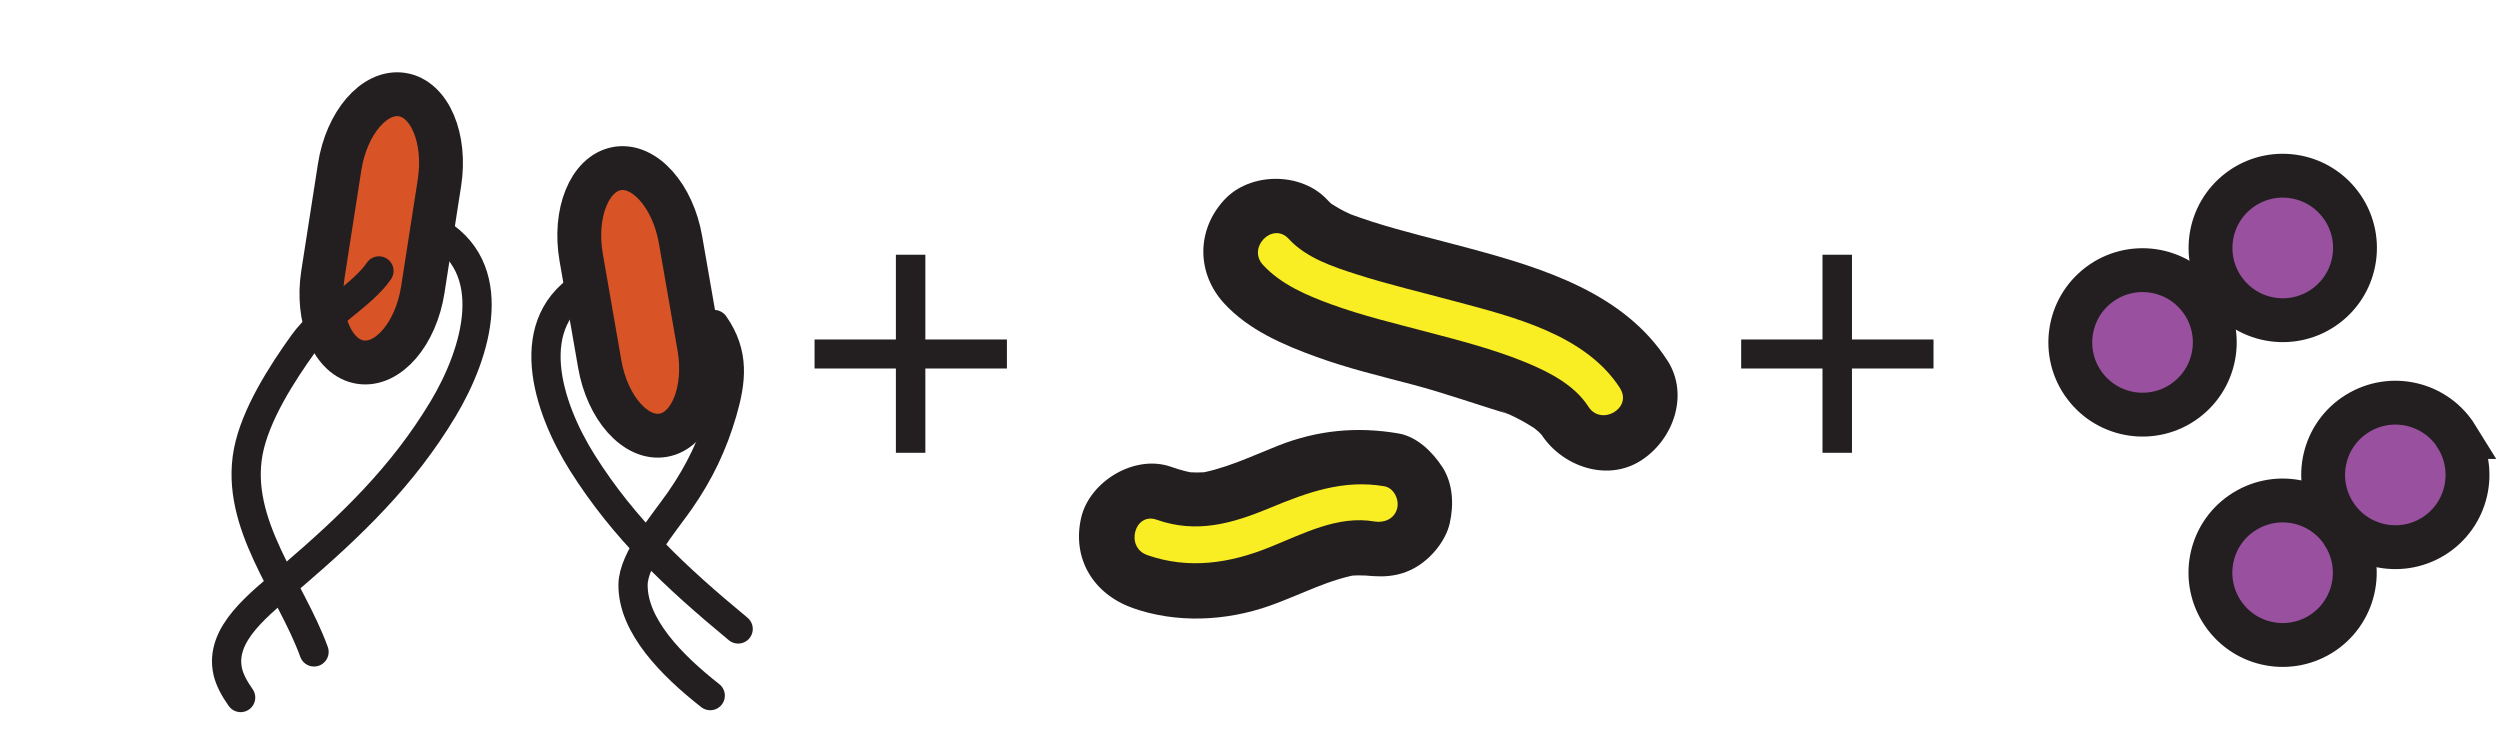
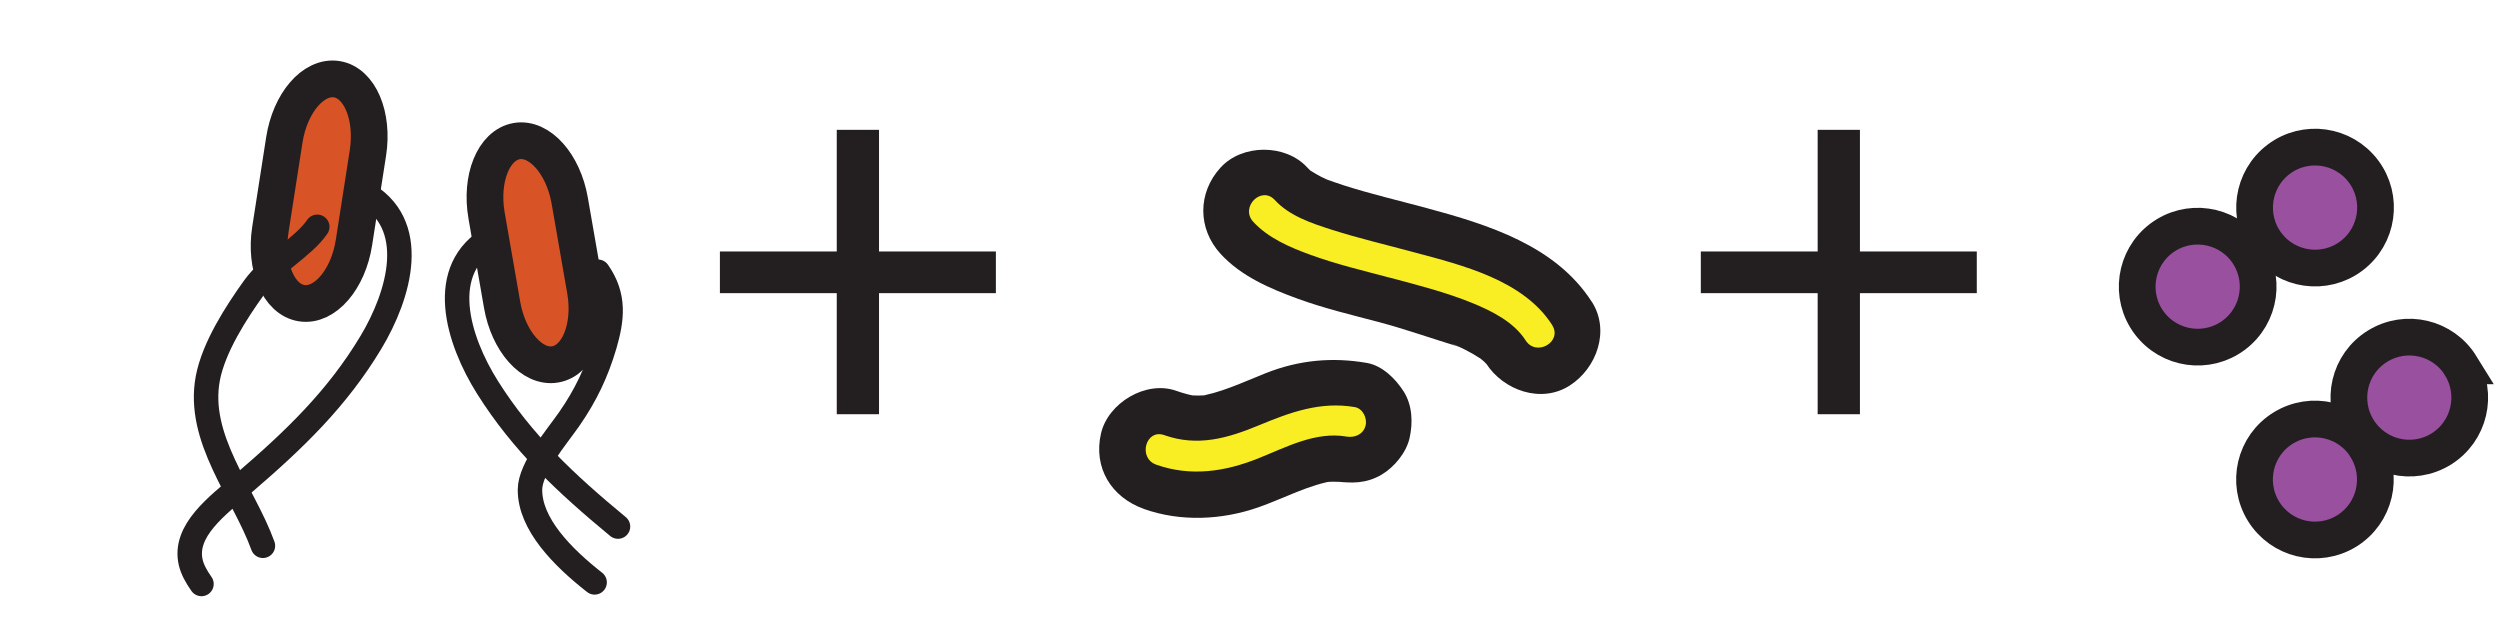
- <svg xmlns="http://www.w3.org/2000/svg" id="Layer_1" version="1.1" viewBox="0 0 171 51.54">
+ <svg xmlns="http://www.w3.org/2000/svg" id="Layer_1" version="1.1" viewBox="0 0 204.25 51.54">
  <defs>
    <style>
      .st0 {
        fill: #f9ed23;
      }

      .st1 {
        fill: #d85427;
      }

-       .st1, .st2, .st3 {
+       .st1, .st2, .st3, .st4 {
        stroke: #231f20;
        stroke-miterlimit: 10;
      }

      .st1, .st3 {
        stroke-width: 3px;
      }

-       .st4, .st5 {
+       .st5, .st6 {
        fill: #231f20;
      }

-       .st5 {
-         font-family: MyriadPro-Regular, 'Myriad Pro';
-         font-size: 28px;
-       }
- 
      .st2 {
-         fill: none;
        stroke-width: 2px;
      }

-       .st2, .st3 {
+       .st2, .st3, .st4 {
        stroke-linecap: round;
+       }
+ 
+       .st2, .st4 {
+         fill: none;
      }

      .st3 {
        fill: #98509f;
      }
+ 
+       .st6 {
+         font-family: MyriadPro-Regular, 'Myriad Pro';
+         font-size: 48px;
+       }
+ 
+       .st4 {
+         stroke-width: 6px;
+       }
    </style>
  </defs>
+   <path class="st4" d="M141.26-8.25" />
  <g>
    <path class="st1" d="M27.5,6.47c1.89.29,3.03,2.99,2.56,6.02l-1.14,7.32c-.47,3.03-2.38,5.25-4.27,4.96h0c-1.89-.29-3.03-2.99-2.56-6.02l1.14-7.32c.47-3.03,2.38-5.25,4.27-4.96" />
    <path class="st2" d="M25.92,18.53c-1.1,1.64-3.81,3.08-5.16,4.96-1.48,2.06-3.3,4.89-3.78,7.41-.93,4.95,2.92,9.32,4.5,13.69" />
    <path class="st2" d="M29.64,15.71c4.72,2.52,3,8.38.66,12.27-2.76,4.59-6.23,7.93-10.42,11.52-2.13,1.82-4.89,3.85-4.3,6.44.13.57.45,1.16.88,1.77" />
    <path class="st1" d="M42.21,11.53c-1.88.33-2.98,3.04-2.46,6.06l1.27,7.3c.52,3.02,2.47,5.21,4.35,4.88h0c1.88-.33,2.98-3.04,2.45-6.06l-1.27-7.3c-.52-3.02-2.47-5.21-4.35-4.88" />
    <path class="st2" d="M48.85,22.2c1.4,2,1.17,3.85.55,5.99-.65,2.21-1.53,4.08-2.89,6.04-1.06,1.52-3.2,4-3.21,5.77-.02,2.81,2.64,5.51,5.28,7.58" />
    <path class="st2" d="M40.23,19.37c-4.66,2.59-2.83,8.42-.4,12.28,2.86,4.54,6.39,7.84,10.66,11.37" />
  </g>
  <g>
-     <path class="st3" d="M149.52,27.37c-2.18,1.64-5.28,1.2-6.92-.98-1.64-2.18-1.2-5.28.98-6.92,2.18-1.64,5.28-1.2,6.92.98,1.64,2.18,1.2,5.28-.98,6.92" />
-     <path class="st3" d="M153.17,13.01c2.18-1.64,5.28-1.2,6.92.98,1.64,2.18,1.2,5.28-.98,6.92-2.18,1.64-5.28,1.2-6.92-.98-1.64-2.18-1.2-5.28.98-6.92Z" />
-     <path class="st3" d="M168.04,29.89c1.43,2.32.72,5.36-1.6,6.8-2.32,1.43-5.36.72-6.8-1.61-1.43-2.32-.72-5.37,1.61-6.8,2.32-1.43,5.36-.72,6.8,1.61Z" />
+     <path class="st3" d="M182.52,27.37c-2.18,1.64-5.28,1.2-6.92-.98-1.64-2.18-1.2-5.28.98-6.92,2.18-1.64,5.28-1.2,6.92.98,1.64,2.18,1.2,5.28-.98,6.92" />
+     <path class="st3" d="M186.17,13.01c2.18-1.64,5.28-1.2,6.92.98,1.64,2.18,1.2,5.28-.98,6.92-2.18,1.64-5.28,1.2-6.92-.98-1.64-2.18-1.2-5.28.98-6.92Z" />
+     <path class="st3" d="M201.04,29.89c1.43,2.32.72,5.36-1.6,6.8-2.32,1.43-5.36.72-6.8-1.61-1.43-2.32-.72-5.37,1.61-6.8,2.32-1.43,5.36-.72,6.8,1.61Z" />
  </g>
  <g>
-     <path class="st4" d="M77.45,41.58c3.01,1.07,6.39.91,9.38-.14,2.11-.74,4.09-1.85,6.32-2.19l-1.33.18c.71-.09,1.41-.1,2.12-.02l-1.33-.18c.14.02.27.04.4.06,1.36.23,2.62.22,3.85-.5,1.04-.61,2.03-1.8,2.3-2.99.29-1.28.23-2.72-.5-3.85-.67-1.03-1.73-2.08-2.99-2.3-2.85-.49-5.55-.23-8.24.83-1.9.75-3.74,1.66-5.78,1.95l1.33-.18c-.74.09-1.48.09-2.22,0l1.33.18c-.68-.1-1.34-.27-1.99-.5-2.47-.88-5.58.99-6.15,3.49-.64,2.8.85,5.21,3.49,6.15h0Z" />
-     <path class="st0" d="M78.45,37.96c2.83,1,5.64.58,8.37-.52,2.28-.91,4.67-2.21,7.2-1.77.66.11,1.35-.18,1.54-.87.17-.6-.2-1.42-.87-1.54-2.81-.48-5.27.42-7.82,1.48s-5.01,1.78-7.75.81c-1.52-.54-2.17,1.88-.66,2.41h0Z" />
-     <path class="st4" d="M114.05,24.66c-2.95-4.6-8.48-6.31-13.49-7.66-2.25-.61-4.53-1.14-6.75-1.85-.51-.17-1.02-.34-1.53-.53-1.06-.4.63.3.3.13-.21-.11-.43-.2-.65-.31-.39-.2-.76-.44-1.14-.67-.63-.37.99.9.47.36-.15-.15-.31-.29-.46-.45-1.77-1.93-5.3-1.93-7.07,0-1.9,2.07-1.89,5.01,0,7.07,1.67,1.82,4.05,2.84,6.31,3.66,2.14.78,4.36,1.31,6.56,1.89s4.47,1.39,6.72,2.07c-.39-.12-1.11-.49-.31-.13.21.1.42.2.63.3.46.23.91.49,1.34.77.17.11.98.7.17.1s-.06-.02.1.13c.14.13.26.29.4.42.56.53-.82-1.19-.23-.26,1.41,2.2,4.51,3.3,6.84,1.79,2.2-1.42,3.3-4.49,1.79-6.84h0Z" />
-     <path class="st0" d="M110.81,26.55c-2.35-3.66-7.32-4.88-11.25-5.93-2.25-.61-4.53-1.14-6.75-1.85-1.63-.52-3.47-1.13-4.66-2.43-1.09-1.19-2.85.58-1.77,1.77,1.23,1.34,2.99,2.09,4.66,2.7,2.14.78,4.36,1.31,6.56,1.89s4.55,1.18,6.72,2.07c1.61.66,3.37,1.55,4.33,3.05.87,1.35,3.03.1,2.16-1.26h0Z" />
+     <path class="st5" d="M93.45,41.58c3.01,1.07,6.39.91,9.38-.14,2.11-.74,4.09-1.85,6.32-2.19l-1.33.18c.71-.09,1.41-.1,2.12-.02l-1.33-.18c.14.02.27.04.4.06,1.36.23,2.62.22,3.85-.5,1.04-.61,2.03-1.8,2.3-2.99.29-1.28.23-2.72-.5-3.85-.67-1.03-1.73-2.08-2.99-2.3-2.85-.49-5.55-.23-8.24.83-1.9.75-3.74,1.66-5.78,1.95l1.33-.18c-.74.09-1.48.09-2.22,0l1.33.18c-.68-.1-1.34-.27-1.99-.5-2.47-.88-5.58.99-6.15,3.49-.64,2.8.85,5.21,3.49,6.15h0Z" />
+     <path class="st0" d="M94.45,37.96c2.83,1,5.64.58,8.37-.52,2.28-.91,4.67-2.21,7.2-1.77.66.11,1.35-.18,1.54-.87.17-.6-.2-1.42-.87-1.54-2.81-.48-5.27.42-7.82,1.48s-5.01,1.78-7.75.81c-1.52-.54-2.17,1.88-.66,2.41h0Z" />
+     <path class="st5" d="M130.05,24.66c-2.95-4.6-8.48-6.31-13.49-7.66-2.25-.61-4.53-1.14-6.75-1.85-.51-.17-1.02-.34-1.53-.53-1.06-.4.63.3.3.13-.21-.11-.43-.2-.65-.31-.39-.2-.76-.44-1.14-.67-.63-.37.99.9.47.36-.15-.15-.31-.29-.46-.45-1.77-1.93-5.3-1.93-7.07,0-1.9,2.07-1.89,5.01,0,7.07,1.67,1.82,4.05,2.84,6.31,3.66,2.14.78,4.36,1.31,6.56,1.89s4.47,1.39,6.72,2.07c-.39-.12-1.11-.49-.31-.13.21.1.42.2.63.3.46.23.91.49,1.34.77.17.11.98.7.17.1s-.06-.02.1.13c.14.13.26.29.4.42.56.53-.82-1.19-.23-.26,1.41,2.2,4.51,3.3,6.84,1.79,2.2-1.42,3.3-4.49,1.79-6.84h0Z" />
+     <path class="st0" d="M126.81,26.55c-2.35-3.66-7.32-4.88-11.25-5.93-2.25-.61-4.53-1.14-6.75-1.85-1.63-.52-3.47-1.13-4.66-2.43-1.09-1.19-2.85.58-1.77,1.77,1.23,1.34,2.99,2.09,4.66,2.7,2.14.78,4.36,1.31,6.56,1.89s4.55,1.18,6.72,2.07c1.61.66,3.37,1.55,4.33,3.05.87,1.35,3.03.1,2.16-1.26h0Z" />
  </g>
-   <text class="st5" transform="translate(54.31 34.08)">
+   <text class="st6" transform="translate(56.41 39.17)">
    <tspan x="0" y="0">+</tspan>
  </text>
-   <text class="st5" transform="translate(117.69 34.08)">
+   <text class="st6" transform="translate(136.55 39.17)">
    <tspan x="0" y="0">+</tspan>
  </text>
-   <path class="st3" d="M160.33,36.58c1.43,2.32.72,5.36-1.6,6.8-2.32,1.43-5.36.72-6.8-1.61-1.43-2.32-.72-5.37,1.61-6.8,2.32-1.43,5.36-.72,6.8,1.61Z" />
+   <path class="st3" d="M193.33,36.58c1.43,2.32.72,5.36-1.6,6.8-2.32,1.43-5.36.72-6.8-1.61-1.43-2.32-.72-5.37,1.61-6.8,2.32-1.43,5.36-.72,6.8,1.61Z" />
</svg>
